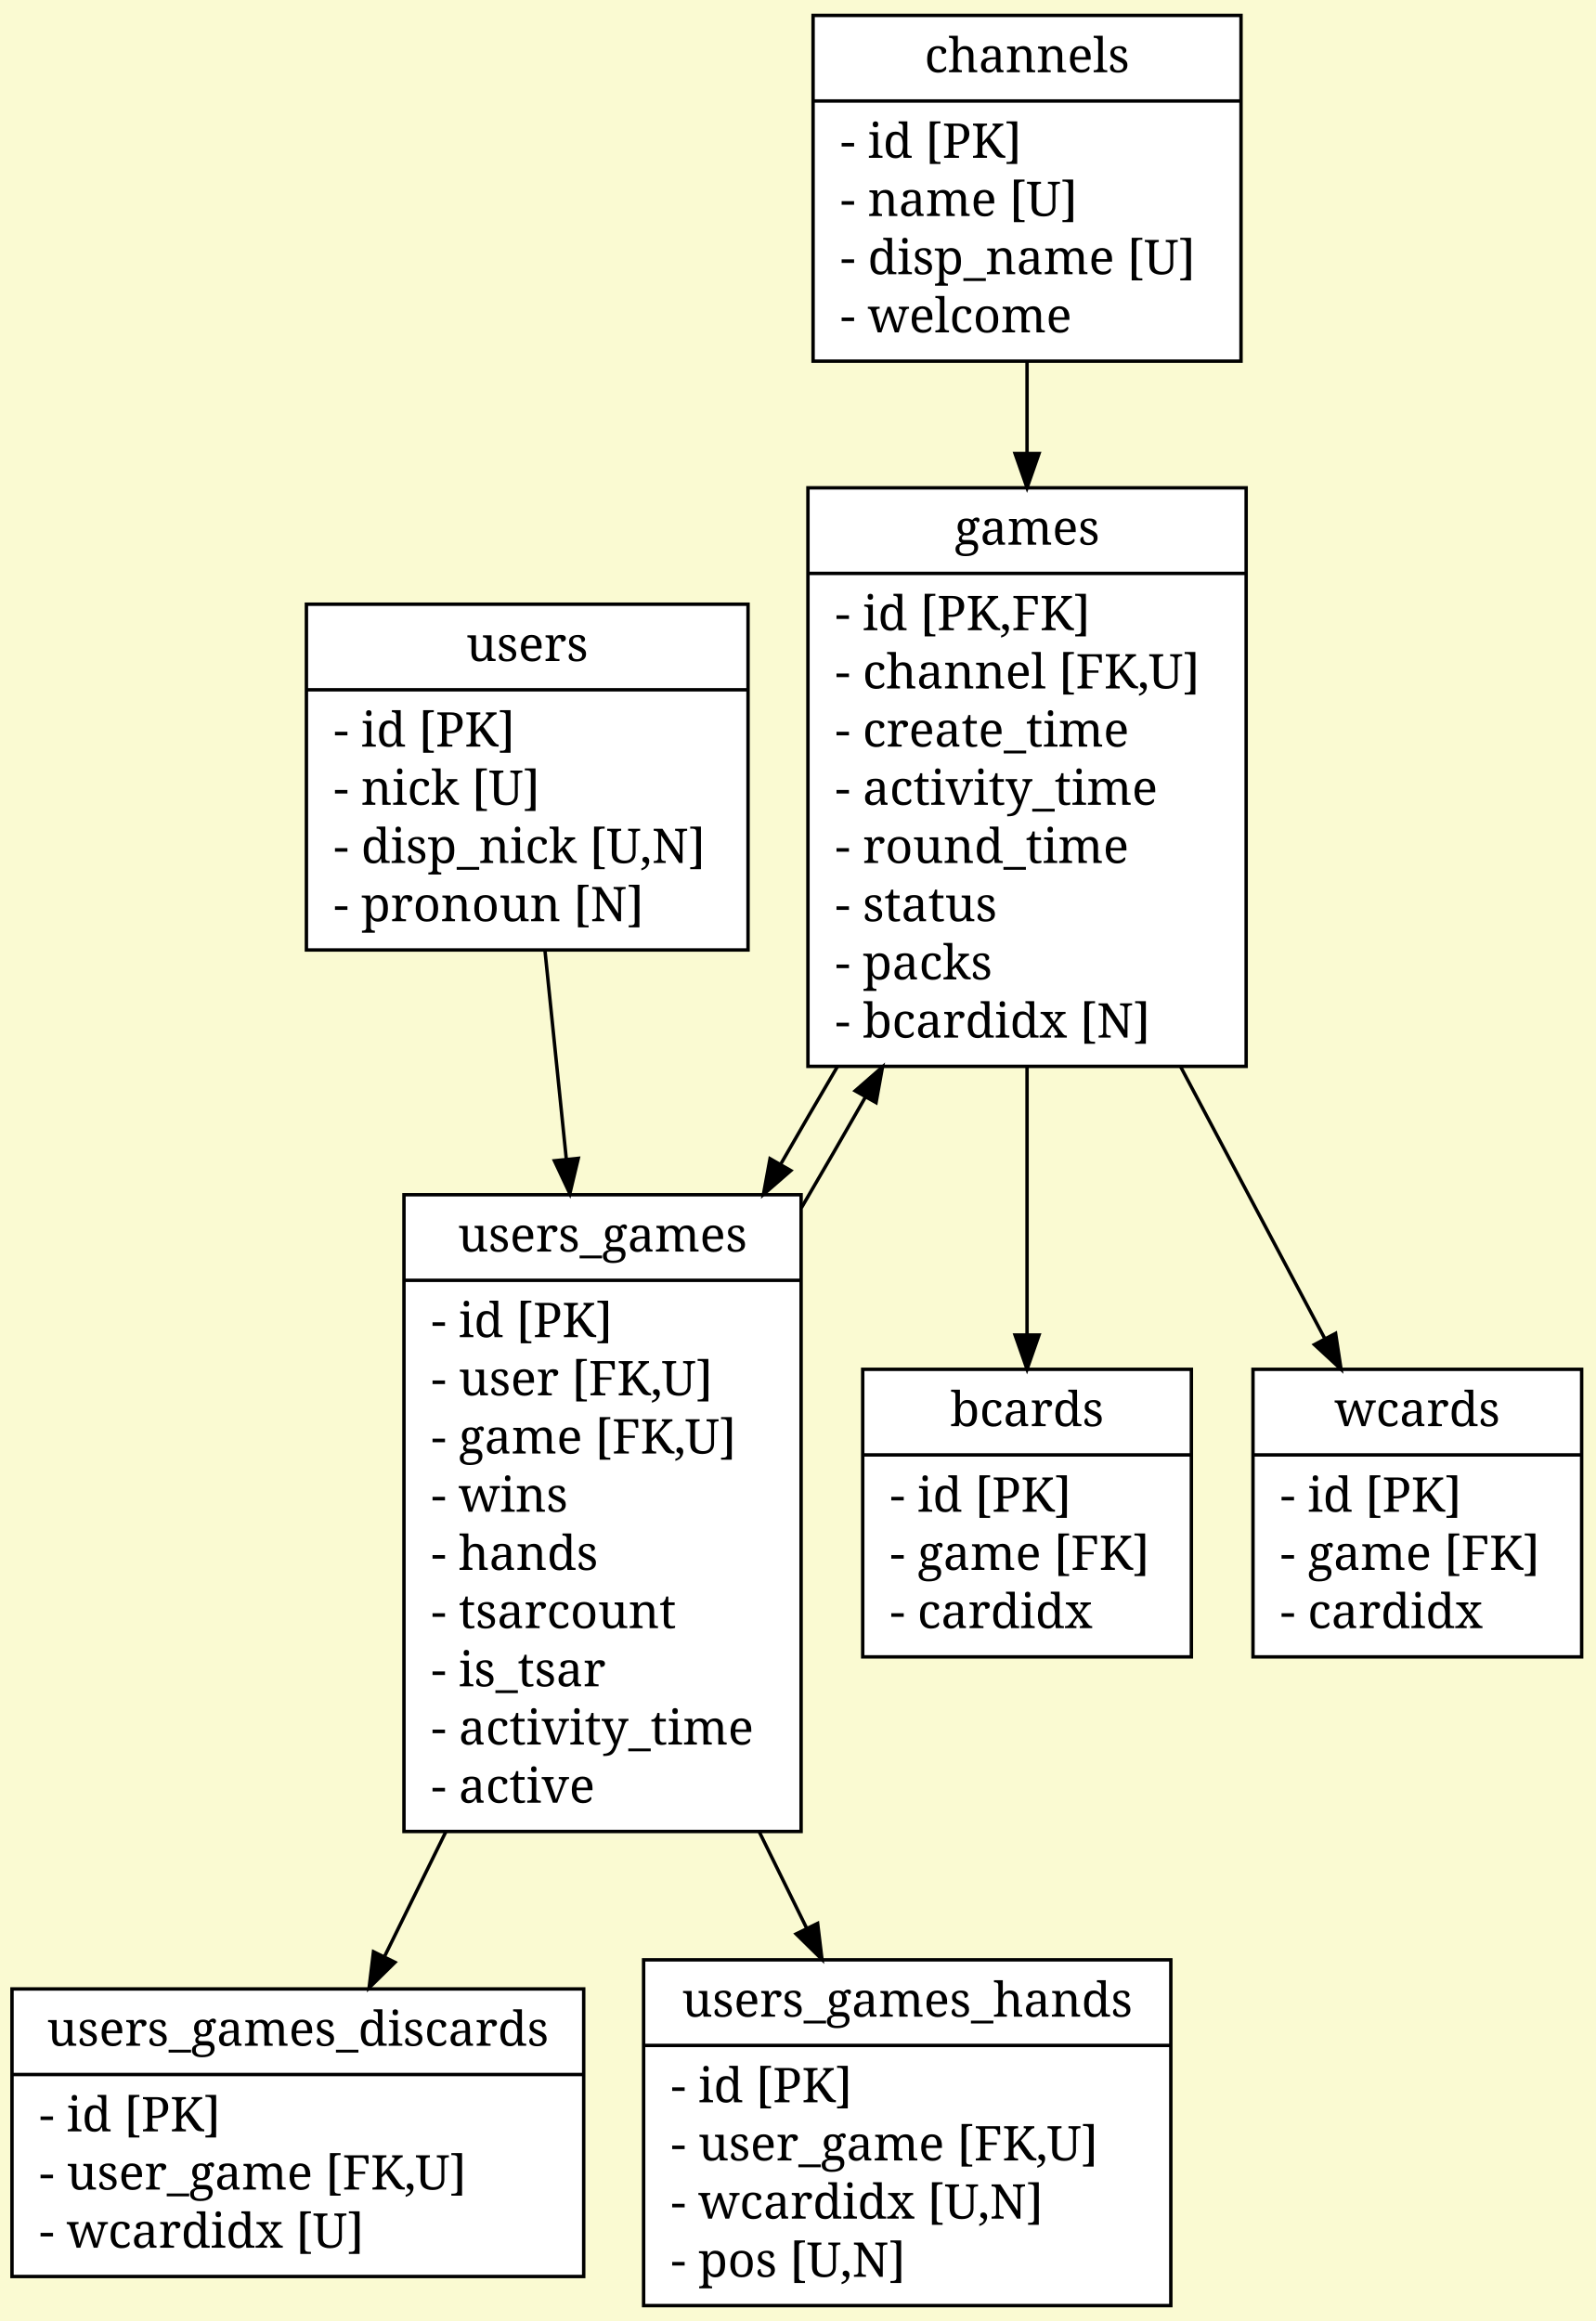
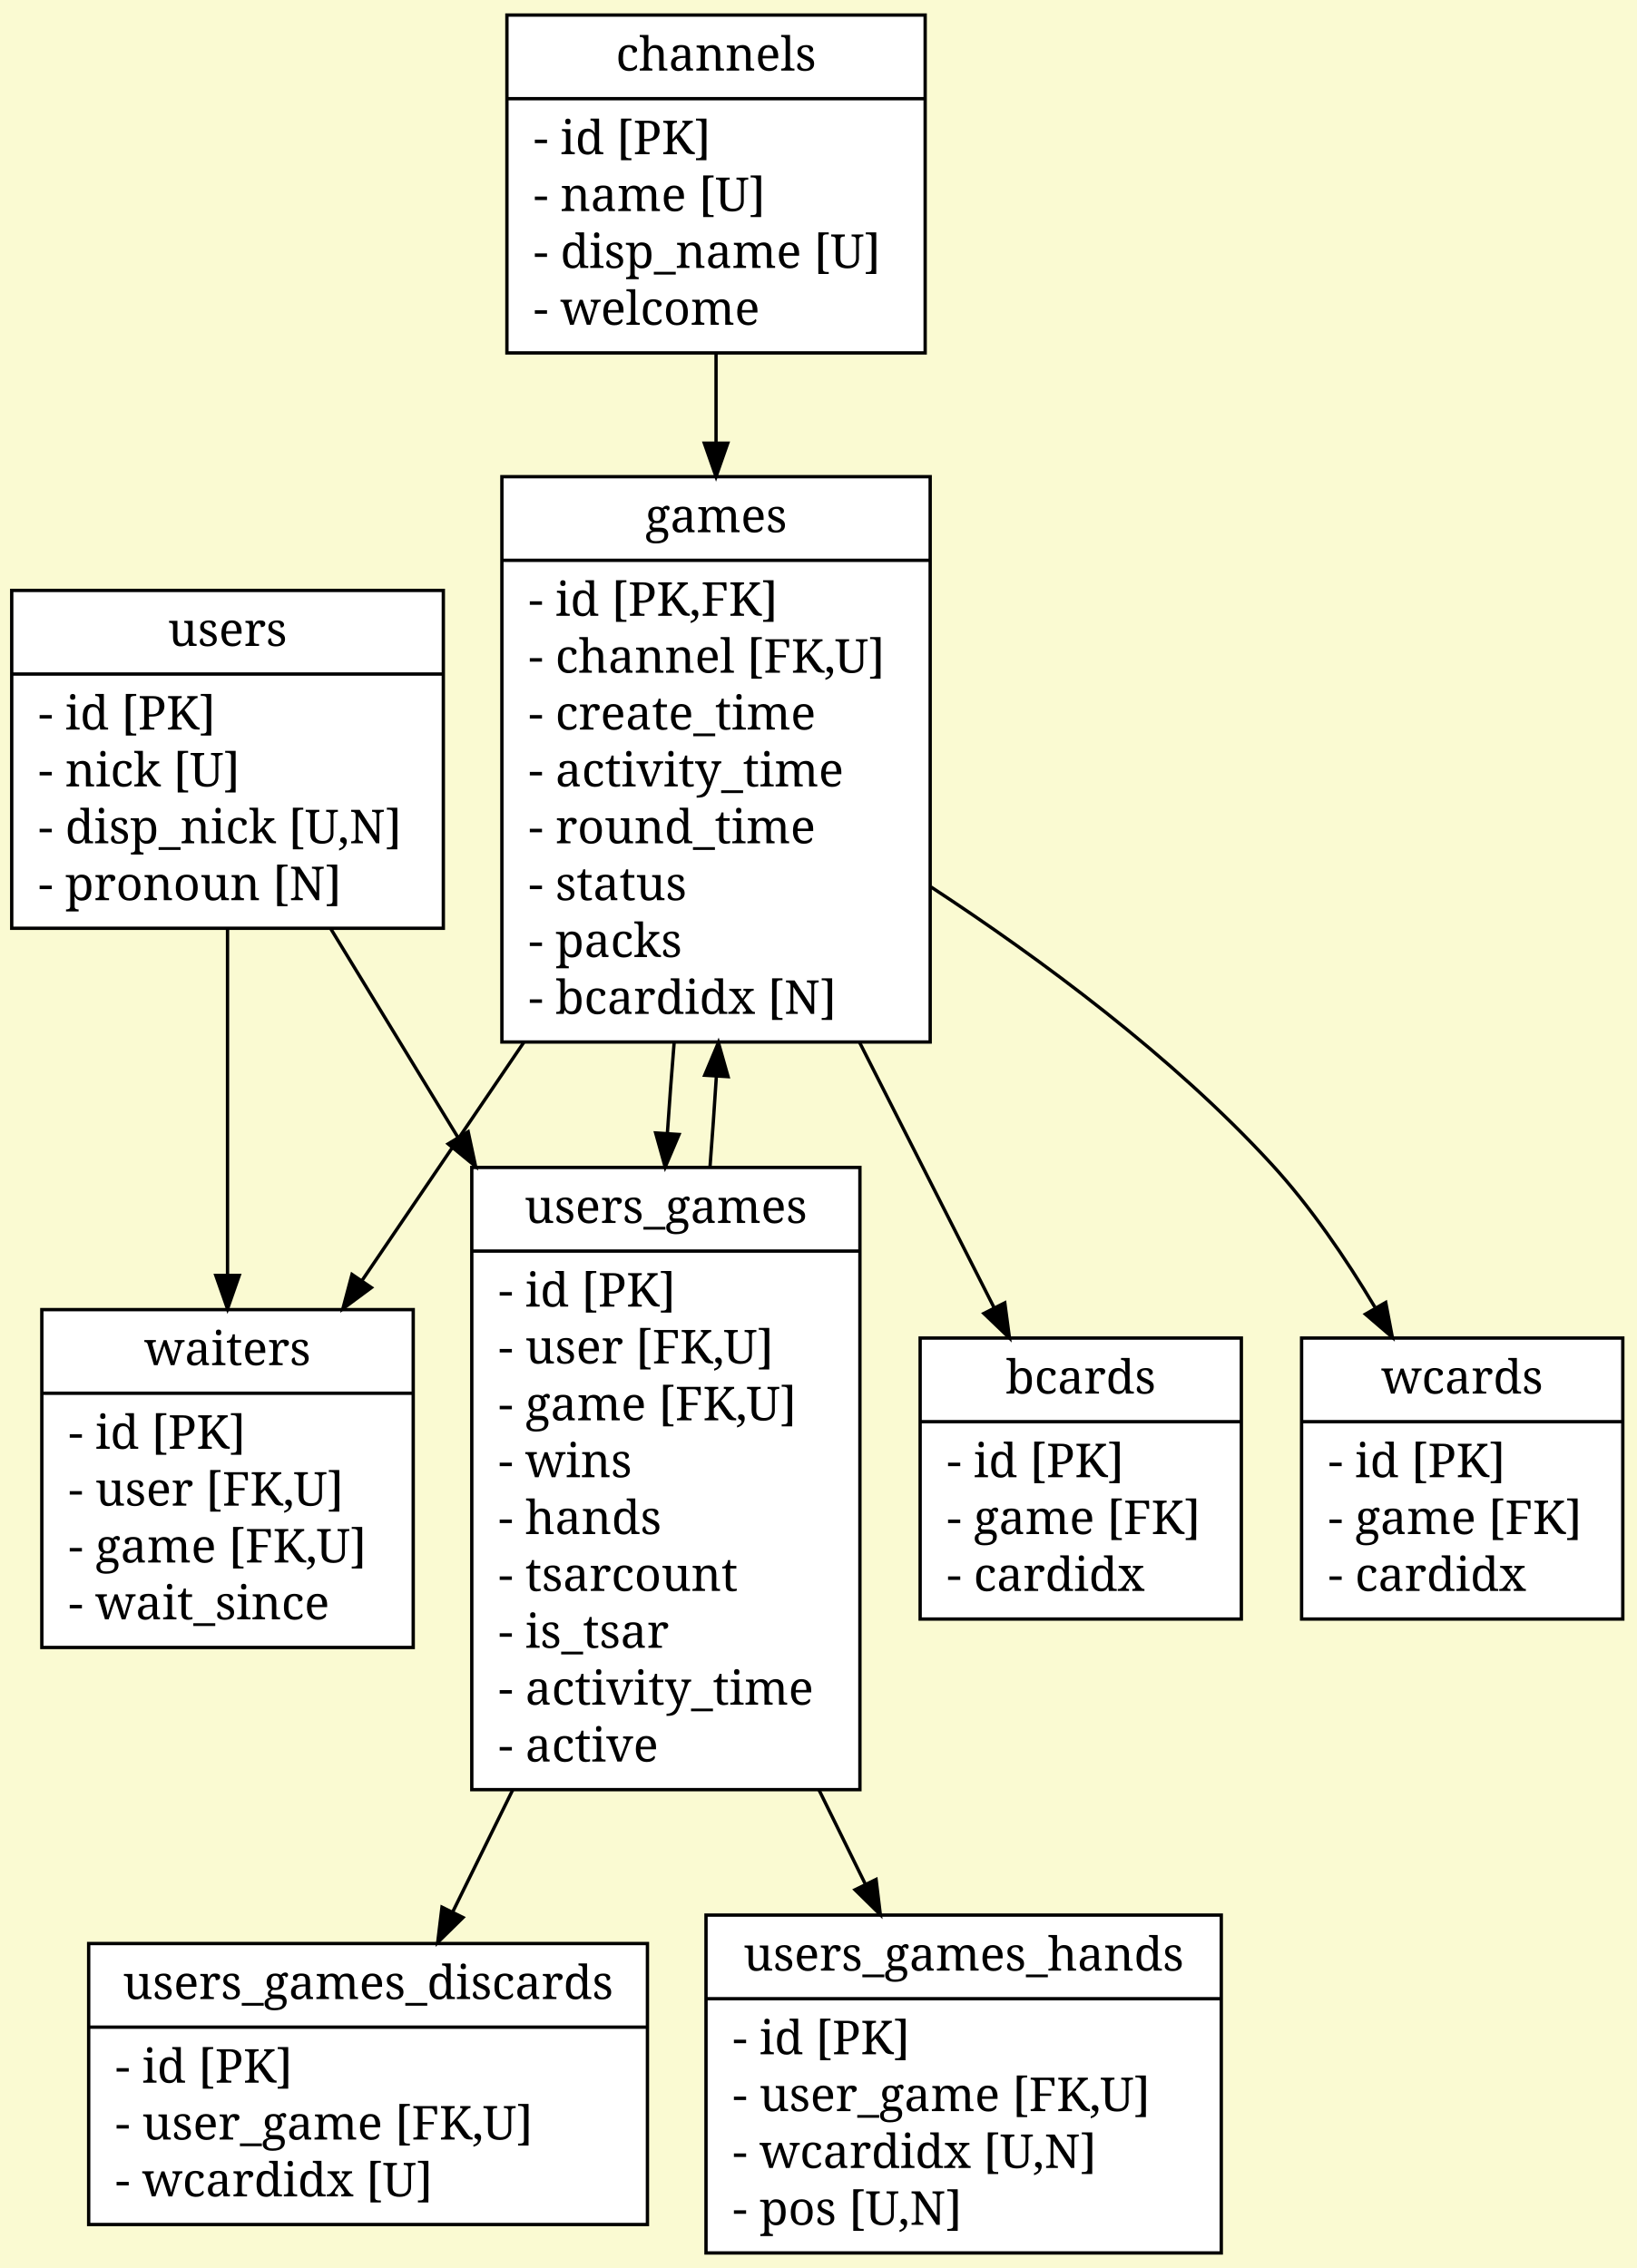
- <svg xmlns="http://www.w3.org/2000/svg" width="466pt" height="678pt" viewBox="0.00 0.00 466.00 678.00">
+ <svg xmlns="http://www.w3.org/2000/svg" width="489pt" height="678pt" viewBox="0.00 0.00 489.00 678.00">
  <g id="graph1" class="graph" transform="scale(1 1) rotate(0) translate(4 674)">
-     <polygon fill="lightgoldenrodyellow" stroke="lightgoldenrodyellow" points="-4,5 -4,-674 463,-674 463,5 -4,5" />
+     <polygon fill="lightgoldenrodyellow" stroke="lightgoldenrodyellow" points="-4,5 -4,-674 486,-674 486,5 -4,5" />
    <g id="node1" class="node">
-       <polygon fill="white" stroke="black" points="233.5,-568.5 233.5,-669.5 358.5,-669.5 358.5,-568.5 233.5,-568.5" />
-       <text text-anchor="middle" x="296" y="-652.9" font-family="Times Roman,serif" font-size="14.00">channels</text>
-       <polyline fill="none" stroke="black" points="233.5,-644.5 358.5,-644.5 " />
-       <text text-anchor="start" x="241.5" y="-627.9" font-family="Times Roman,serif" font-size="14.00">- id [PK]</text>
-       <text text-anchor="start" x="241.5" y="-610.9" font-family="Times Roman,serif" font-size="14.00">- name [U]</text>
-       <text text-anchor="start" x="241.5" y="-593.9" font-family="Times Roman,serif" font-size="14.00">- disp_name [U]</text>
-       <text text-anchor="start" x="241.5" y="-576.9" font-family="Times Roman,serif" font-size="14.00">- welcome</text>
+       <polygon fill="white" stroke="black" points="147.5,-568.5 147.5,-669.5 272.5,-669.5 272.5,-568.5 147.5,-568.5" />
+       <text text-anchor="middle" x="210" y="-652.9" font-family="Times Roman,serif" font-size="14.00">channels</text>
+       <polyline fill="none" stroke="black" points="147.5,-644.5 272.5,-644.5 " />
+       <text text-anchor="start" x="155.5" y="-627.9" font-family="Times Roman,serif" font-size="14.00">- id [PK]</text>
+       <text text-anchor="start" x="155.5" y="-610.9" font-family="Times Roman,serif" font-size="14.00">- name [U]</text>
+       <text text-anchor="start" x="155.5" y="-593.9" font-family="Times Roman,serif" font-size="14.00">- disp_name [U]</text>
+       <text text-anchor="start" x="155.5" y="-576.9" font-family="Times Roman,serif" font-size="14.00">- welcome</text>
    </g>
    <g id="node3" class="node">
-       <polygon fill="white" stroke="black" points="232,-362.5 232,-531.5 360,-531.5 360,-362.5 232,-362.5" />
-       <text text-anchor="middle" x="296" y="-514.9" font-family="Times Roman,serif" font-size="14.00">games</text>
-       <polyline fill="none" stroke="black" points="232,-506.5 360,-506.5 " />
-       <text text-anchor="start" x="240" y="-489.9" font-family="Times Roman,serif" font-size="14.00">- id [PK,FK]</text>
-       <text text-anchor="start" x="240" y="-472.9" font-family="Times Roman,serif" font-size="14.00">- channel [FK,U]</text>
-       <text text-anchor="start" x="240" y="-455.9" font-family="Times Roman,serif" font-size="14.00">- create_time</text>
-       <text text-anchor="start" x="240" y="-438.9" font-family="Times Roman,serif" font-size="14.00">- activity_time</text>
-       <text text-anchor="start" x="240" y="-421.9" font-family="Times Roman,serif" font-size="14.00">- round_time</text>
-       <text text-anchor="start" x="240" y="-404.9" font-family="Times Roman,serif" font-size="14.00">- status</text>
-       <text text-anchor="start" x="240" y="-387.9" font-family="Times Roman,serif" font-size="14.00">- packs</text>
-       <text text-anchor="start" x="240" y="-370.9" font-family="Times Roman,serif" font-size="14.00">- bcardidx [N]</text>
+       <polygon fill="white" stroke="black" points="146,-362.5 146,-531.5 274,-531.5 274,-362.5 146,-362.5" />
+       <text text-anchor="middle" x="210" y="-514.9" font-family="Times Roman,serif" font-size="14.00">games</text>
+       <polyline fill="none" stroke="black" points="146,-506.5 274,-506.5 " />
+       <text text-anchor="start" x="154" y="-489.9" font-family="Times Roman,serif" font-size="14.00">- id [PK,FK]</text>
+       <text text-anchor="start" x="154" y="-472.9" font-family="Times Roman,serif" font-size="14.00">- channel [FK,U]</text>
+       <text text-anchor="start" x="154" y="-455.9" font-family="Times Roman,serif" font-size="14.00">- create_time</text>
+       <text text-anchor="start" x="154" y="-438.9" font-family="Times Roman,serif" font-size="14.00">- activity_time</text>
+       <text text-anchor="start" x="154" y="-421.9" font-family="Times Roman,serif" font-size="14.00">- round_time</text>
+       <text text-anchor="start" x="154" y="-404.9" font-family="Times Roman,serif" font-size="14.00">- status</text>
+       <text text-anchor="start" x="154" y="-387.9" font-family="Times Roman,serif" font-size="14.00">- packs</text>
+       <text text-anchor="start" x="154" y="-370.9" font-family="Times Roman,serif" font-size="14.00">- bcardidx [N]</text>
    </g>
    <g id="edge2" class="edge">
-       <path fill="none" stroke="black" d="M296,-568.325C296,-559.81 296,-550.737 296,-541.532" />
-       <polygon fill="black" stroke="black" points="299.5,-541.512 296,-531.512 292.5,-541.512 299.5,-541.512" />
+       <path fill="none" stroke="black" d="M210,-568.325C210,-559.81 210,-550.737 210,-541.532" />
+       <polygon fill="black" stroke="black" points="213.5,-541.512 210,-531.512 206.5,-541.512 213.5,-541.512" />
    </g>
    <g id="node2" class="node">
-       <polygon fill="white" stroke="black" points="85.5,-396.5 85.5,-497.5 214.5,-497.5 214.5,-396.5 85.5,-396.5" />
-       <text text-anchor="middle" x="150" y="-480.9" font-family="Times Roman,serif" font-size="14.00">users</text>
-       <polyline fill="none" stroke="black" points="85.5,-472.5 214.5,-472.5 " />
-       <text text-anchor="start" x="93.5" y="-455.9" font-family="Times Roman,serif" font-size="14.00">- id [PK]</text>
-       <text text-anchor="start" x="93.5" y="-438.9" font-family="Times Roman,serif" font-size="14.00">- nick [U]</text>
-       <text text-anchor="start" x="93.5" y="-421.9" font-family="Times Roman,serif" font-size="14.00">- disp_nick [U,N]</text>
-       <text text-anchor="start" x="93.5" y="-404.9" font-family="Times Roman,serif" font-size="14.00">- pronoun [N]</text>
+       <polygon fill="white" stroke="black" points="-0.5,-396.5 -0.5,-497.5 128.5,-497.5 128.5,-396.5 -0.5,-396.5" />
+       <text text-anchor="middle" x="64" y="-480.9" font-family="Times Roman,serif" font-size="14.00">users</text>
+       <polyline fill="none" stroke="black" points="-0.5,-472.5 128.5,-472.5 " />
+       <text text-anchor="start" x="7.5" y="-455.9" font-family="Times Roman,serif" font-size="14.00">- id [PK]</text>
+       <text text-anchor="start" x="7.5" y="-438.9" font-family="Times Roman,serif" font-size="14.00">- nick [U]</text>
+       <text text-anchor="start" x="7.5" y="-421.9" font-family="Times Roman,serif" font-size="14.00">- disp_nick [U,N]</text>
+       <text text-anchor="start" x="7.5" y="-404.9" font-family="Times Roman,serif" font-size="14.00">- pronoun [N]</text>
    </g>
    <g id="node4" class="node">
-       <polygon fill="white" stroke="black" points="114,-139 114,-325 230,-325 230,-139 114,-139" />
-       <text text-anchor="middle" x="172" y="-308.4" font-family="Times Roman,serif" font-size="14.00">users_games</text>
-       <polyline fill="none" stroke="black" points="114,-300 230,-300 " />
-       <text text-anchor="start" x="122" y="-283.4" font-family="Times Roman,serif" font-size="14.00">- id [PK]</text>
-       <text text-anchor="start" x="122" y="-266.4" font-family="Times Roman,serif" font-size="14.00">- user [FK,U]</text>
-       <text text-anchor="start" x="122" y="-249.4" font-family="Times Roman,serif" font-size="14.00">- game [FK,U]</text>
-       <text text-anchor="start" x="122" y="-232.4" font-family="Times Roman,serif" font-size="14.00">- wins</text>
-       <text text-anchor="start" x="122" y="-215.4" font-family="Times Roman,serif" font-size="14.00">- hands</text>
-       <text text-anchor="start" x="122" y="-198.4" font-family="Times Roman,serif" font-size="14.00">- tsarcount</text>
-       <text text-anchor="start" x="122" y="-181.4" font-family="Times Roman,serif" font-size="14.00">- is_tsar</text>
-       <text text-anchor="start" x="122" y="-164.4" font-family="Times Roman,serif" font-size="14.00">- activity_time</text>
-       <text text-anchor="start" x="122" y="-147.4" font-family="Times Roman,serif" font-size="14.00">- active</text>
+       <polygon fill="white" stroke="black" points="137,-139 137,-325 253,-325 253,-139 137,-139" />
+       <text text-anchor="middle" x="195" y="-308.4" font-family="Times Roman,serif" font-size="14.00">users_games</text>
+       <polyline fill="none" stroke="black" points="137,-300 253,-300 " />
+       <text text-anchor="start" x="145" y="-283.4" font-family="Times Roman,serif" font-size="14.00">- id [PK]</text>
+       <text text-anchor="start" x="145" y="-266.4" font-family="Times Roman,serif" font-size="14.00">- user [FK,U]</text>
+       <text text-anchor="start" x="145" y="-249.4" font-family="Times Roman,serif" font-size="14.00">- game [FK,U]</text>
+       <text text-anchor="start" x="145" y="-232.4" font-family="Times Roman,serif" font-size="14.00">- wins</text>
+       <text text-anchor="start" x="145" y="-215.4" font-family="Times Roman,serif" font-size="14.00">- hands</text>
+       <text text-anchor="start" x="145" y="-198.4" font-family="Times Roman,serif" font-size="14.00">- tsarcount</text>
+       <text text-anchor="start" x="145" y="-181.4" font-family="Times Roman,serif" font-size="14.00">- is_tsar</text>
+       <text text-anchor="start" x="145" y="-164.4" font-family="Times Roman,serif" font-size="14.00">- activity_time</text>
+       <text text-anchor="start" x="145" y="-147.4" font-family="Times Roman,serif" font-size="14.00">- active</text>
+     </g>
+     <g id="edge12" class="edge">
+       <path fill="none" stroke="black" d="M94.879,-396.32C106.298,-377.579 119.688,-355.604 132.893,-333.932" />
+       <polygon fill="black" stroke="black" points="135.922,-335.687 138.136,-325.326 129.944,-332.044 135.922,-335.687" />
+     </g>
+     <g id="node9" class="node">
+       <polygon fill="white" stroke="black" points="8.5,-181.5 8.5,-282.5 119.5,-282.5 119.5,-181.5 8.5,-181.5" />
+       <text text-anchor="middle" x="64" y="-265.9" font-family="Times Roman,serif" font-size="14.00">waiters</text>
+       <polyline fill="none" stroke="black" points="8.5,-257.5 119.5,-257.5 " />
+       <text text-anchor="start" x="16.5" y="-240.9" font-family="Times Roman,serif" font-size="14.00">- id [PK]</text>
+       <text text-anchor="start" x="16.5" y="-223.9" font-family="Times Roman,serif" font-size="14.00">- user [FK,U]</text>
+       <text text-anchor="start" x="16.5" y="-206.9" font-family="Times Roman,serif" font-size="14.00">- game [FK,U]</text>
+       <text text-anchor="start" x="16.5" y="-189.9" font-family="Times Roman,serif" font-size="14.00">- wait_since</text>
+     </g>
+     <g id="edge14" class="edge">
+       <path fill="none" stroke="black" d="M64,-396.32C64,-365.402 64,-325.683 64,-293.041" />
+       <polygon fill="black" stroke="black" points="67.5,-292.712 64,-282.712 60.5,-292.712 67.5,-292.712" />
+     </g>
+     <g id="edge6" class="edge">
+       <path fill="none" stroke="black" d="M197.48,-362.335C196.753,-353.456 196.074,-344.358 195.462,-335.301" />
+       <polygon fill="black" stroke="black" points="198.94,-334.858 194.8,-325.105 191.955,-335.311 198.94,-334.858" />
+     </g>
+     <g id="node5" class="node">
+       <polygon fill="white" stroke="black" points="271,-190 271,-274 367,-274 367,-190 271,-190" />
+       <text text-anchor="middle" x="319" y="-257.4" font-family="Times Roman,serif" font-size="14.00">bcards</text>
+       <polyline fill="none" stroke="black" points="271,-249 367,-249 " />
+       <text text-anchor="start" x="279" y="-232.4" font-family="Times Roman,serif" font-size="14.00">- id [PK]</text>
+       <text text-anchor="start" x="279" y="-215.4" font-family="Times Roman,serif" font-size="14.00">- game [FK]</text>
+       <text text-anchor="start" x="279" y="-198.4" font-family="Times Roman,serif" font-size="14.00">- cardidx</text>
+     </g>
+     <g id="edge4" class="edge">
+       <path fill="none" stroke="black" d="M252.923,-362.335C266.492,-335.57 281.065,-306.826 293.063,-283.159" />
+       <polygon fill="black" stroke="black" points="296.297,-284.521 297.697,-274.02 290.053,-281.356 296.297,-284.521" />
+     </g>
+     <g id="node8" class="node">
+       <polygon fill="white" stroke="black" points="385,-190 385,-274 481,-274 481,-190 385,-190" />
+       <text text-anchor="middle" x="433" y="-257.4" font-family="Times Roman,serif" font-size="14.00">wcards</text>
+       <polyline fill="none" stroke="black" points="385,-249 481,-249 " />
+       <text text-anchor="start" x="393" y="-232.4" font-family="Times Roman,serif" font-size="14.00">- id [PK]</text>
+       <text text-anchor="start" x="393" y="-215.4" font-family="Times Roman,serif" font-size="14.00">- game [FK]</text>
+       <text text-anchor="start" x="393" y="-198.4" font-family="Times Roman,serif" font-size="14.00">- cardidx</text>
    </g>
    <g id="edge10" class="edge">
-       <path fill="none" stroke="black" d="M155.186,-396.32C157.061,-377.993 159.253,-356.575 161.423,-335.371" />
-       <polygon fill="black" stroke="black" points="164.914,-335.63 162.45,-325.326 157.951,-334.917 164.914,-335.63" />
-     </g>
-     <g id="edge6" class="edge">
-       <path fill="none" stroke="black" d="M240.557,-362.335C235.047,-352.978 229.468,-343.379 223.994,-333.84" />
-       <polygon fill="black" stroke="black" points="227.003,-332.051 219.002,-325.105 220.925,-335.524 227.003,-332.051" />
-     </g>
-     <g id="node5" class="node">
-       <polygon fill="white" stroke="black" points="248,-190 248,-274 344,-274 344,-190 248,-190" />
-       <text text-anchor="middle" x="296" y="-257.4" font-family="Times Roman,serif" font-size="14.00">bcards</text>
-       <polyline fill="none" stroke="black" points="248,-249 344,-249 " />
-       <text text-anchor="start" x="256" y="-232.4" font-family="Times Roman,serif" font-size="14.00">- id [PK]</text>
-       <text text-anchor="start" x="256" y="-215.4" font-family="Times Roman,serif" font-size="14.00">- game [FK]</text>
-       <text text-anchor="start" x="256" y="-198.4" font-family="Times Roman,serif" font-size="14.00">- cardidx</text>
-     </g>
-     <g id="edge4" class="edge">
-       <path fill="none" stroke="black" d="M296,-362.335C296,-335.925 296,-307.588 296,-284.104" />
-       <polygon fill="black" stroke="black" points="299.5,-284.019 296,-274.02 292.5,-284.02 299.5,-284.019" />
-     </g>
-     <g id="node8" class="node">
-       <polygon fill="white" stroke="black" points="362,-190 362,-274 458,-274 458,-190 362,-190" />
-       <text text-anchor="middle" x="410" y="-257.4" font-family="Times Roman,serif" font-size="14.00">wcards</text>
-       <polyline fill="none" stroke="black" points="362,-249 458,-249 " />
-       <text text-anchor="start" x="370" y="-232.4" font-family="Times Roman,serif" font-size="14.00">- id [PK]</text>
-       <text text-anchor="start" x="370" y="-215.4" font-family="Times Roman,serif" font-size="14.00">- game [FK]</text>
-       <text text-anchor="start" x="370" y="-198.4" font-family="Times Roman,serif" font-size="14.00">- cardidx</text>
+       <path fill="none" stroke="black" d="M274.234,-408.851C307.165,-387.261 346.445,-358.173 376,-326 387.655,-313.313 398.177,-297.886 406.917,-283.229" />
+       <polygon fill="black" stroke="black" points="410.143,-284.642 412.122,-274.234 404.084,-281.136 410.143,-284.642" />
    </g>
    <g id="edge8" class="edge">
-       <path fill="none" stroke="black" d="M340.892,-362.335C355.084,-335.57 370.325,-306.826 382.874,-283.159" />
-       <polygon fill="black" stroke="black" points="386.128,-284.494 387.72,-274.02 379.943,-281.215 386.128,-284.494" />
+       <path fill="none" stroke="black" d="M152.507,-362.335C136.374,-338.579 119.183,-313.263 104.284,-291.322" />
+       <polygon fill="black" stroke="black" points="106.993,-289.081 98.48,-282.775 101.202,-293.014 106.993,-289.081" />
    </g>
-     <g id="edge12" class="edge">
-       <path fill="none" stroke="black" d="M230.101,-321.188C236.338,-331.825 242.627,-342.708 248.718,-353.404" />
-       <polygon fill="black" stroke="black" points="245.806,-355.362 253.783,-362.335 251.895,-351.91 245.806,-355.362" />
+     <g id="edge16" class="edge">
+       <path fill="none" stroke="black" d="M208.192,-325.105C208.887,-334.096 209.528,-343.224 210.096,-352.231" />
+       <polygon fill="black" stroke="black" points="206.61,-352.564 210.706,-362.335 213.597,-352.142 206.61,-352.564" />
    </g>
    <g id="node6" class="node">
-       <polygon fill="white" stroke="black" points="-0.5,-9 -0.5,-93 166.5,-93 166.5,-9 -0.5,-9" />
-       <text text-anchor="middle" x="83" y="-76.4" font-family="Times Roman,serif" font-size="14.00">users_games_discards</text>
-       <polyline fill="none" stroke="black" points="-0.5,-68 166.5,-68 " />
-       <text text-anchor="start" x="7.5" y="-51.4" font-family="Times Roman,serif" font-size="14.00">- id [PK]</text>
-       <text text-anchor="start" x="7.5" y="-34.4" font-family="Times Roman,serif" font-size="14.00">- user_game [FK,U]</text>
-       <text text-anchor="start" x="7.5" y="-17.4" font-family="Times Roman,serif" font-size="14.00">- wcardidx [U]</text>
+       <polygon fill="white" stroke="black" points="22.5,-9 22.5,-93 189.5,-93 189.5,-9 22.5,-9" />
+       <text text-anchor="middle" x="106" y="-76.4" font-family="Times Roman,serif" font-size="14.00">users_games_discards</text>
+       <polyline fill="none" stroke="black" points="22.5,-68 189.5,-68 " />
+       <text text-anchor="start" x="30.5" y="-51.4" font-family="Times Roman,serif" font-size="14.00">- id [PK]</text>
+       <text text-anchor="start" x="30.5" y="-34.4" font-family="Times Roman,serif" font-size="14.00">- user_game [FK,U]</text>
+       <text text-anchor="start" x="30.5" y="-17.4" font-family="Times Roman,serif" font-size="14.00">- wcardidx [U]</text>
    </g>
-     <g id="edge14" class="edge">
-       <path fill="none" stroke="black" d="M126.196,-138.849C120.074,-126.397 113.984,-114.013 108.392,-102.639" />
-       <polygon fill="black" stroke="black" points="111.374,-100.773 103.821,-93.344 105.093,-103.862 111.374,-100.773" />
+     <g id="edge18" class="edge">
+       <path fill="none" stroke="black" d="M149.196,-138.849C143.074,-126.397 136.984,-114.013 131.392,-102.639" />
+       <polygon fill="black" stroke="black" points="134.374,-100.773 126.821,-93.344 128.093,-103.862 134.374,-100.773" />
    </g>
    <g id="node7" class="node">
-       <polygon fill="white" stroke="black" points="184,-0.5 184,-101.5 338,-101.5 338,-0.5 184,-0.5" />
-       <text text-anchor="middle" x="261" y="-84.9" font-family="Times Roman,serif" font-size="14.00">users_games_hands</text>
-       <polyline fill="none" stroke="black" points="184,-76.5 338,-76.5 " />
-       <text text-anchor="start" x="192" y="-59.9" font-family="Times Roman,serif" font-size="14.00">- id [PK]</text>
-       <text text-anchor="start" x="192" y="-42.9" font-family="Times Roman,serif" font-size="14.00">- user_game [FK,U]</text>
-       <text text-anchor="start" x="192" y="-25.9" font-family="Times Roman,serif" font-size="14.00">- wcardidx [U,N]</text>
-       <text text-anchor="start" x="192" y="-8.9" font-family="Times Roman,serif" font-size="14.00">- pos [U,N]</text>
+       <polygon fill="white" stroke="black" points="207,-0.5 207,-101.5 361,-101.5 361,-0.5 207,-0.5" />
+       <text text-anchor="middle" x="284" y="-84.9" font-family="Times Roman,serif" font-size="14.00">users_games_hands</text>
+       <polyline fill="none" stroke="black" points="207,-76.5 361,-76.5 " />
+       <text text-anchor="start" x="215" y="-59.9" font-family="Times Roman,serif" font-size="14.00">- id [PK]</text>
+       <text text-anchor="start" x="215" y="-42.9" font-family="Times Roman,serif" font-size="14.00">- user_game [FK,U]</text>
+       <text text-anchor="start" x="215" y="-25.9" font-family="Times Roman,serif" font-size="14.00">- wcardidx [U,N]</text>
+       <text text-anchor="start" x="215" y="-8.9" font-family="Times Roman,serif" font-size="14.00">- pos [U,N]</text>
    </g>
-     <g id="edge16" class="edge">
-       <path fill="none" stroke="black" d="M217.804,-138.849C222.482,-129.334 227.141,-119.859 231.574,-110.844" />
-       <polygon fill="black" stroke="black" points="234.831,-112.151 236.103,-101.633 228.55,-109.062 234.831,-112.151" />
+     <g id="edge20" class="edge">
+       <path fill="none" stroke="black" d="M240.804,-138.849C245.482,-129.334 250.141,-119.859 254.574,-110.844" />
+       <polygon fill="black" stroke="black" points="257.831,-112.151 259.103,-101.633 251.55,-109.062 257.831,-112.151" />
    </g>
  </g>
</svg>
